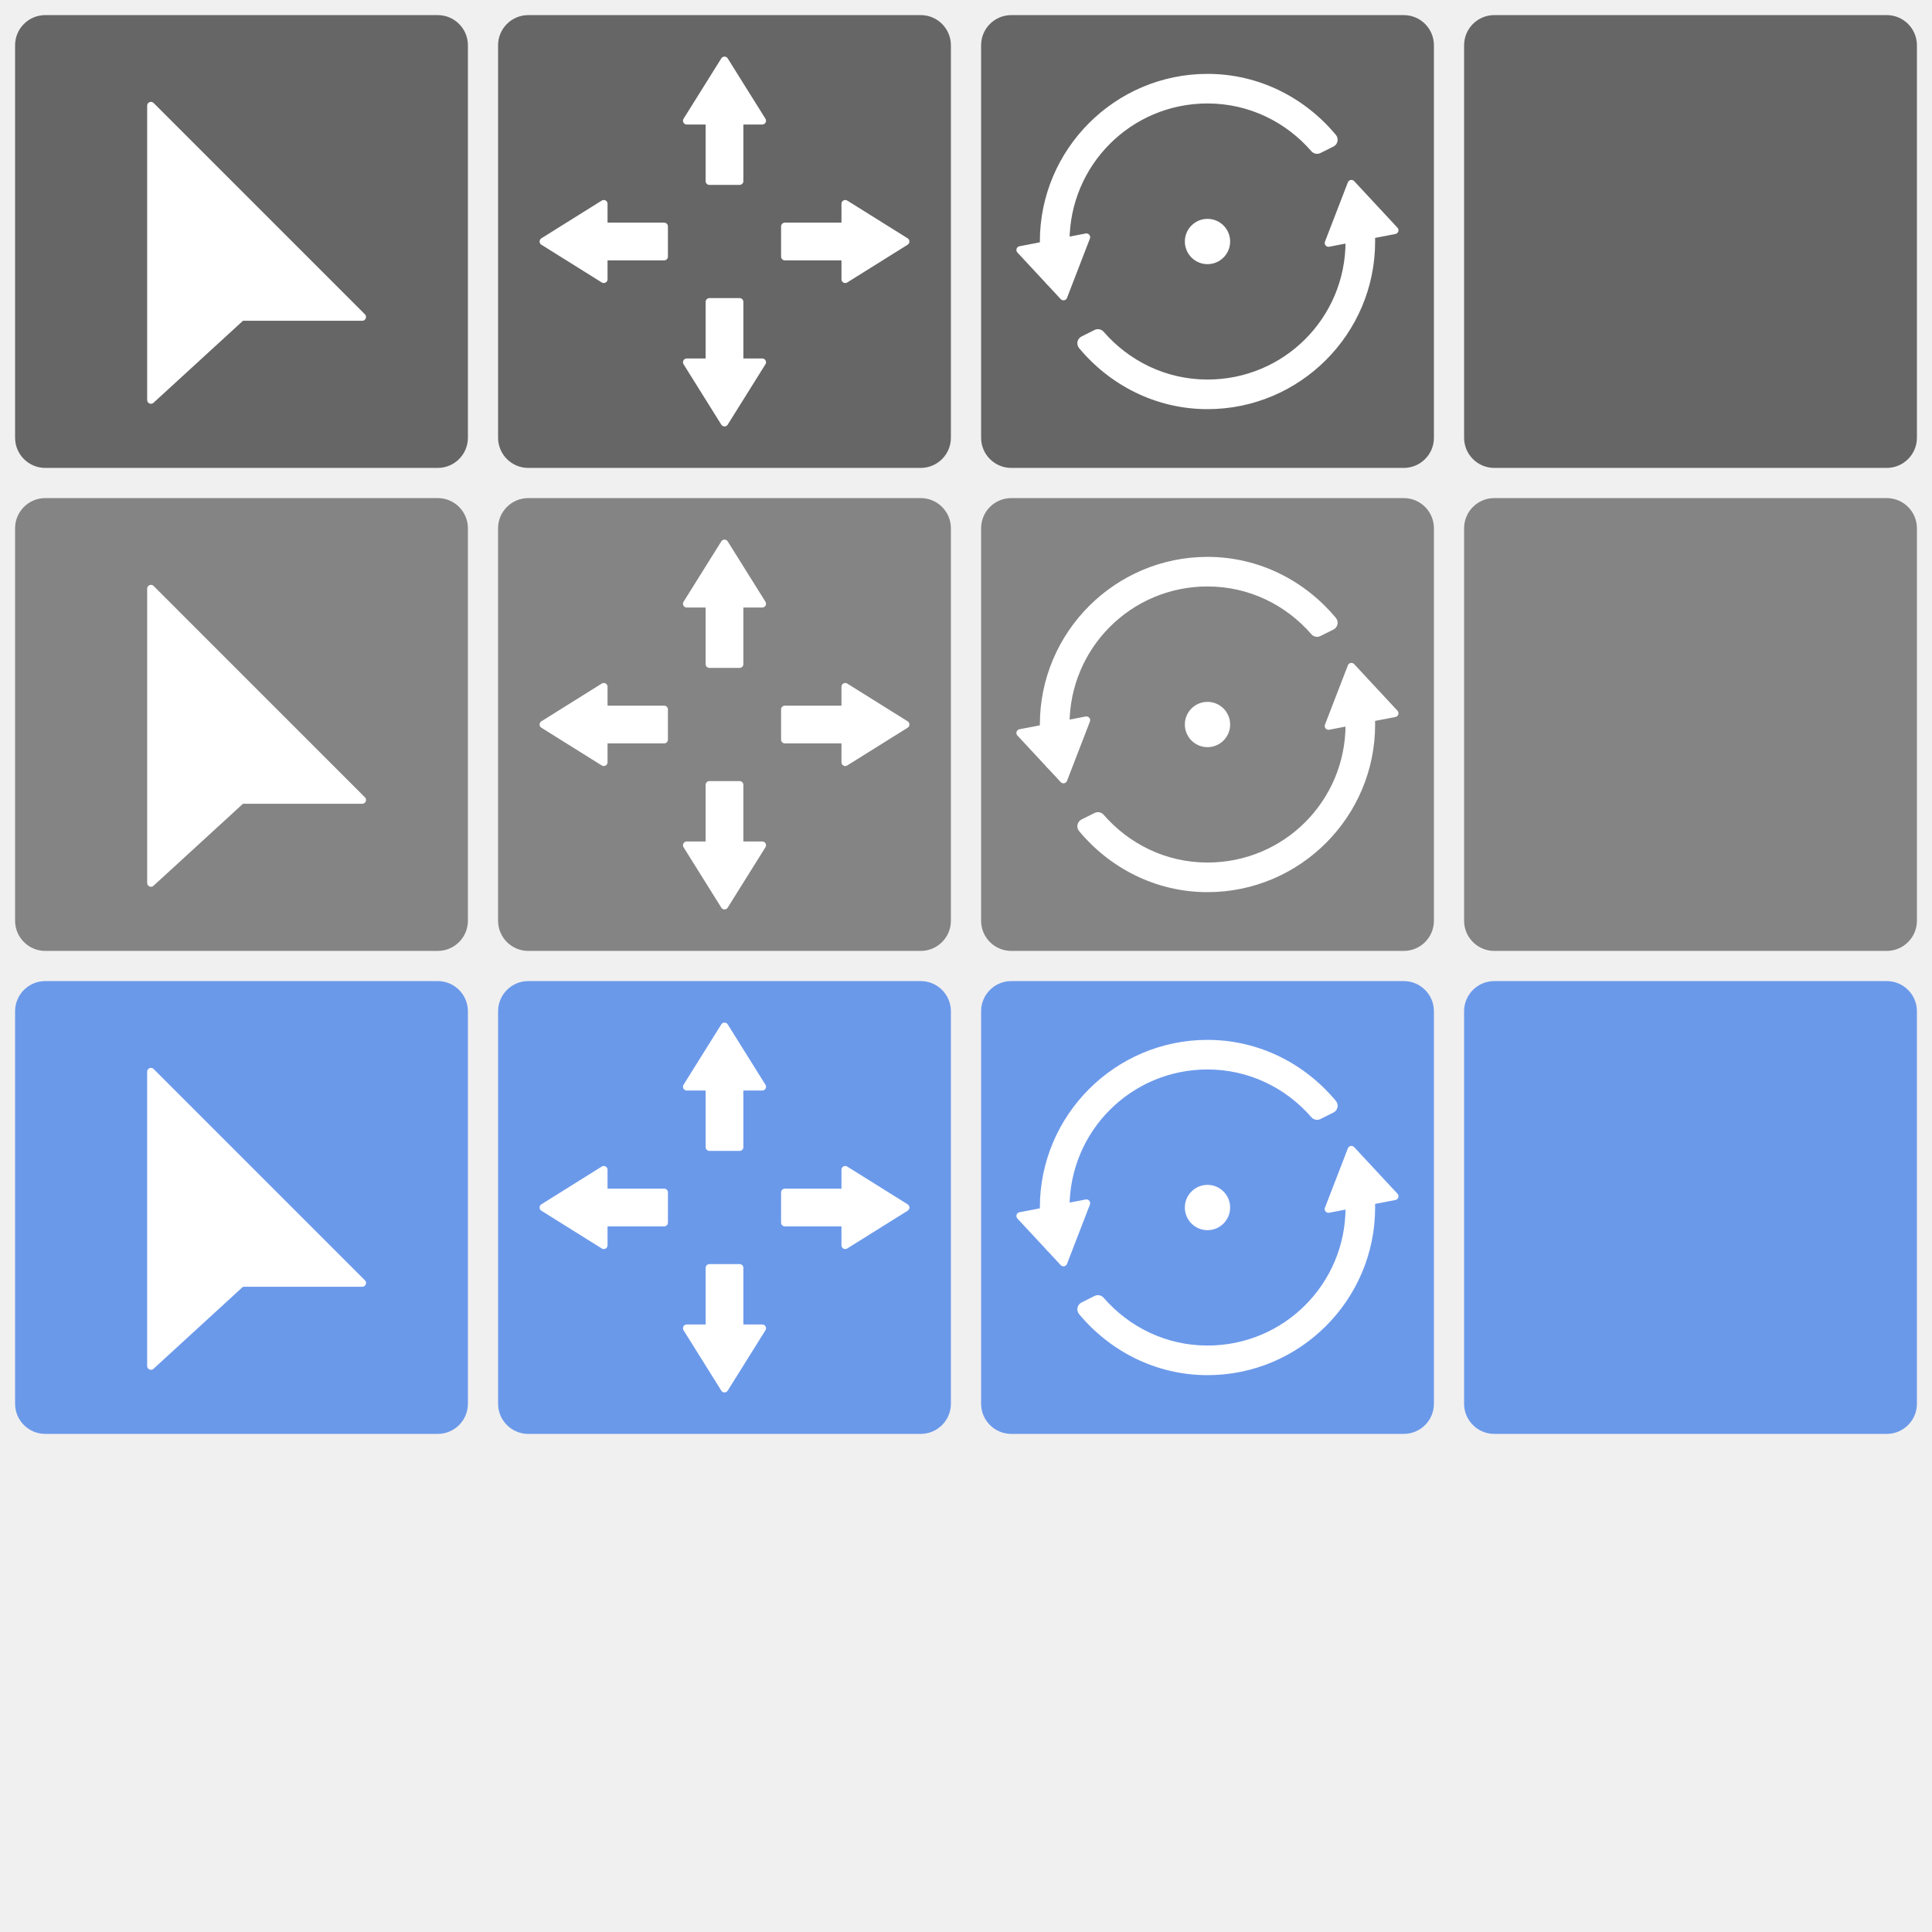
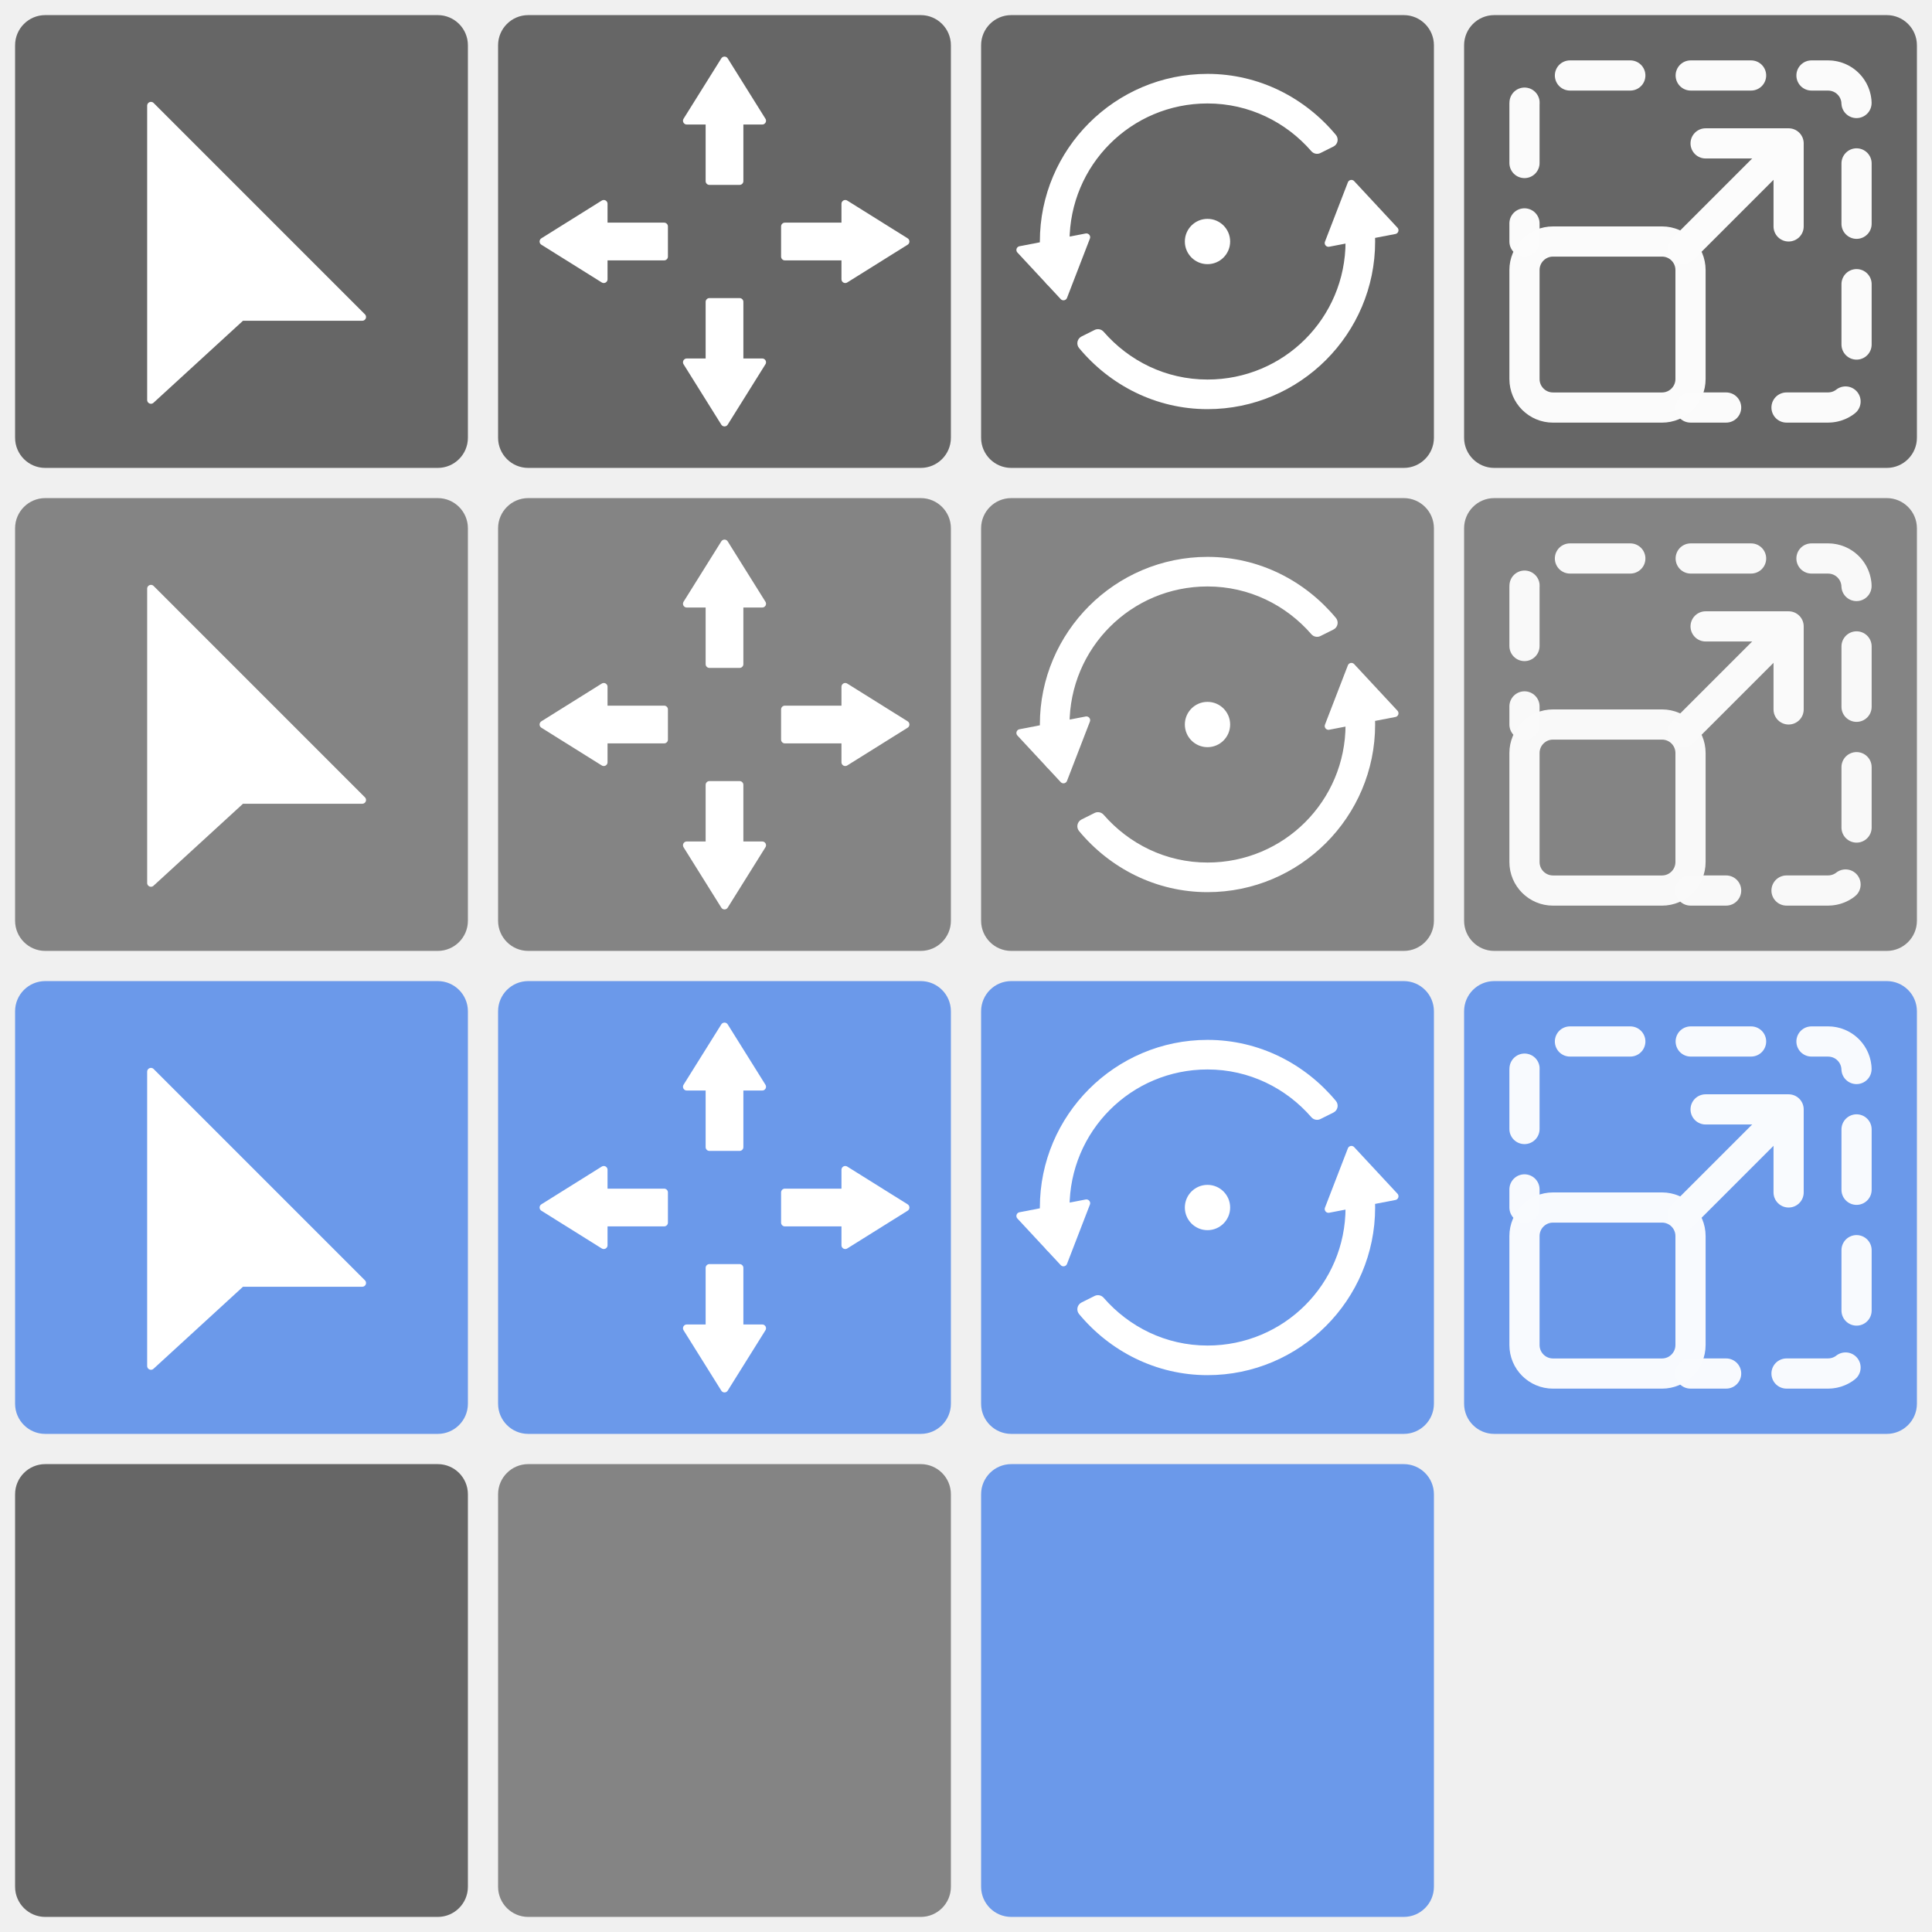
<svg xmlns="http://www.w3.org/2000/svg" width="256" height="256" viewBox="0 0 67.733 67.733" version="1.1" id="svg8">
-   <defs id="defs2" />
+   <defs id="defs2">
+     <marker orient="auto" refY="0.0" refX="0.0" id="marker4877" style="overflow:visible">
+       <path id="path4875" d="M 0.0,0.0 L 5.0,-5.0 L -12.5,0.0 L 5.0,5.0 L 0.0,0.0 z " style="fill-rule:evenodd;stroke:#000000;stroke-width:1pt;stroke-opacity:1;fill:#000000;fill-opacity:1" transform="scale(0.8) translate(12.5,0)" />
+     </marker>
+     <marker orient="auto" refY="0.0" refX="0.0" id="Arrow1Lstart" style="overflow:visible">
+       <path id="path4599" d="M 0.0,0.0 L 5.0,-5.0 L -12.5,0.0 L 5.0,5.0 L 0.0,0.0 z " style="fill-rule:evenodd;stroke:#000000;stroke-width:1pt;stroke-opacity:1;fill:#000000;fill-opacity:1" transform="scale(0.8) translate(12.5,0)" />
+     </marker>
+   </defs>
  <g id="layer1" transform="translate(0,-229.2666)" style="display:inline">
    <rect style="opacity:1;vector-effect:none;fill:#666666;fill-opacity:1;stroke:none;stroke-width:0.265;stroke-linecap:butt;stroke-linejoin:round;stroke-miterlimit:4;stroke-dasharray:none;stroke-dashoffset:0;stroke-opacity:1" id="rect4522" width="15.875" height="15.875" x="0.529" y="229.796" ry="1.058" />
    <rect style="opacity:1;vector-effect:none;fill:#666666;fill-opacity:1;stroke:none;stroke-width:0.265;stroke-linecap:butt;stroke-linejoin:round;stroke-miterlimit:4;stroke-dasharray:none;stroke-dashoffset:0;stroke-opacity:1" id="rect4522-1" width="15.875" height="15.875" x="17.462" y="229.796" ry="1.058" />
    <rect style="opacity:1;vector-effect:none;fill:#848484;fill-opacity:1;stroke:none;stroke-width:0.265;stroke-linecap:butt;stroke-linejoin:round;stroke-miterlimit:4;stroke-dasharray:none;stroke-dashoffset:0;stroke-opacity:1" id="rect4522-0" width="15.875" height="15.875" x="0.529" y="246.729" ry="1.058" />
    <rect style="opacity:1;vector-effect:none;fill:#848484;fill-opacity:1;stroke:none;stroke-width:0.265;stroke-linecap:butt;stroke-linejoin:round;stroke-miterlimit:4;stroke-dasharray:none;stroke-dashoffset:0;stroke-opacity:1" id="rect4522-10" width="15.875" height="15.875" x="17.462" y="246.729" ry="1.058" />
    <rect style="opacity:1;vector-effect:none;fill:#666666;fill-opacity:1;stroke:none;stroke-width:0.265;stroke-linecap:butt;stroke-linejoin:round;stroke-miterlimit:4;stroke-dasharray:none;stroke-dashoffset:0;stroke-opacity:1" id="rect4522-1-3" width="15.875" height="15.875" x="51.329" y="229.796" ry="1.058" />
    <rect style="opacity:1;vector-effect:none;fill:#848484;fill-opacity:1;stroke:none;stroke-width:0.265;stroke-linecap:butt;stroke-linejoin:round;stroke-miterlimit:4;stroke-dasharray:none;stroke-dashoffset:0;stroke-opacity:1" id="rect4522-10-4" width="15.875" height="15.875" x="51.329" y="246.729" ry="1.058" />
    <rect style="opacity:1;vector-effect:none;fill:#6b99ea;fill-opacity:1;stroke:none;stroke-width:0.265;stroke-linecap:butt;stroke-linejoin:round;stroke-miterlimit:4;stroke-dasharray:none;stroke-dashoffset:0;stroke-opacity:1" id="rect4522-0-8" width="15.875" height="15.875" x="0.529" y="263.662" ry="1.058" />
    <rect style="opacity:1;vector-effect:none;fill:#6b99ea;fill-opacity:1;stroke:none;stroke-width:0.265;stroke-linecap:butt;stroke-linejoin:round;stroke-miterlimit:4;stroke-dasharray:none;stroke-dashoffset:0;stroke-opacity:1" id="rect4522-10-40" width="15.875" height="15.875" x="17.462" y="263.662" ry="1.058" />
    <rect style="opacity:1;vector-effect:none;fill:#6b99ea;fill-opacity:1;stroke:none;stroke-width:0.265;stroke-linecap:butt;stroke-linejoin:round;stroke-miterlimit:4;stroke-dasharray:none;stroke-dashoffset:0;stroke-opacity:1" id="rect4522-10-4-7" width="15.875" height="15.875" x="51.329" y="263.662" ry="1.058" />
    <rect style="display:inline;opacity:1;vector-effect:none;fill:#666666;fill-opacity:1;stroke:none;stroke-width:0.265;stroke-linecap:butt;stroke-linejoin:round;stroke-miterlimit:4;stroke-dasharray:none;stroke-dashoffset:0;stroke-opacity:1" id="rect4522-1-3-9" width="15.875" height="15.875" x="34.396" y="229.796" ry="1.058" />
    <rect style="display:inline;opacity:1;vector-effect:none;fill:#848484;fill-opacity:1;stroke:none;stroke-width:0.265;stroke-linecap:butt;stroke-linejoin:round;stroke-miterlimit:4;stroke-dasharray:none;stroke-dashoffset:0;stroke-opacity:1" id="rect4522-10-4-4" width="15.875" height="15.875" x="34.396" y="246.729" ry="1.058" />
    <rect style="display:inline;opacity:1;vector-effect:none;fill:#6b99ea;fill-opacity:1;stroke:none;stroke-width:0.265;stroke-linecap:butt;stroke-linejoin:round;stroke-miterlimit:4;stroke-dasharray:none;stroke-dashoffset:0;stroke-opacity:1" id="rect4522-10-4-7-0" width="15.875" height="15.875" x="34.396" y="263.662" ry="1.058" />
+     <rect style="display:inline;opacity:1;vector-effect:none;fill:#666666;fill-opacity:1;stroke:none;stroke-width:0.265;stroke-linecap:butt;stroke-linejoin:round;stroke-miterlimit:4;stroke-dasharray:none;stroke-dashoffset:0;stroke-opacity:1" id="rect4522-0-8-9" width="15.875" height="15.875" x="0.529" y="280.596" ry="1.058" />
+     <rect style="display:inline;opacity:1;vector-effect:none;fill:#848484;fill-opacity:1;stroke:none;stroke-width:0.265;stroke-linecap:butt;stroke-linejoin:round;stroke-miterlimit:4;stroke-dasharray:none;stroke-dashoffset:0;stroke-opacity:1" id="rect4522-10-40-7" width="15.875" height="15.875" x="17.462" y="280.596" ry="1.058" />
+     <rect style="display:inline;opacity:1;vector-effect:none;fill:#6b99ea;fill-opacity:1;stroke:none;stroke-width:0.265;stroke-linecap:butt;stroke-linejoin:round;stroke-miterlimit:4;stroke-dasharray:none;stroke-dashoffset:0;stroke-opacity:1" id="rect4522-10-4-7-0-5" width="15.875" height="15.875" x="34.396" y="280.596" ry="1.058" />
  </g>
  <g id="layer3" style="display:inline">
    <g id="g4719" transform="translate(0,-33.86667)">
      <path id="path4669" d="m 24.077,55.033 h 0.794 v 2.117 h 1.058 v -2.117 h 0.794 L 25.4,52.917 Z" style="fill:#ffffff;stroke:#ffffff;stroke-width:0.265;stroke-linecap:butt;stroke-linejoin:round;stroke-miterlimit:4;stroke-dasharray:none;stroke-opacity:1" />
      <path id="path4669-8" d="m 29.633,57.944 v 0.794 h -2.117 v 1.058 h 2.117 v 0.794 L 31.75,59.267 Z" style="fill:#ffffff;stroke:#ffffff;stroke-width:0.265;stroke-linecap:butt;stroke-linejoin:round;stroke-miterlimit:4;stroke-dasharray:none;stroke-opacity:1" />
      <path id="path4669-88" d="m 26.723,63.5 h -0.794 V 61.383 H 24.871 V 63.5 H 24.077 L 25.4,65.617 Z" style="fill:#ffffff;stroke:#ffffff;stroke-width:0.265;stroke-linecap:butt;stroke-linejoin:round;stroke-miterlimit:4;stroke-dasharray:none;stroke-opacity:1" />
      <path id="path4669-8-2" d="m 21.167,60.59 v -0.794 h 2.117 V 58.738 H 21.167 V 57.944 L 19.05,59.267 Z" style="fill:#ffffff;stroke:#ffffff;stroke-width:0.265;stroke-linecap:butt;stroke-linejoin:round;stroke-miterlimit:4;stroke-dasharray:none;stroke-opacity:1" />
    </g>
    <g id="g4719-4" transform="translate(0,-16.93333)">
      <path id="path4669-6" d="m 24.077,55.033 h 0.794 v 2.117 h 1.058 v -2.117 h 0.794 L 25.4,52.917 Z" style="fill:#ffffff;stroke:#ffffff;stroke-width:0.265;stroke-linecap:butt;stroke-linejoin:round;stroke-miterlimit:4;stroke-dasharray:none;stroke-opacity:1" />
      <path id="path4669-8-1" d="m 29.633,57.944 v 0.794 h -2.117 v 1.058 h 2.117 v 0.794 L 31.75,59.267 Z" style="fill:#ffffff;stroke:#ffffff;stroke-width:0.265;stroke-linecap:butt;stroke-linejoin:round;stroke-miterlimit:4;stroke-dasharray:none;stroke-opacity:1" />
      <path id="path4669-88-6" d="m 26.723,63.5 h -0.794 V 61.383 H 24.871 V 63.5 H 24.077 L 25.4,65.617 Z" style="fill:#ffffff;stroke:#ffffff;stroke-width:0.265;stroke-linecap:butt;stroke-linejoin:round;stroke-miterlimit:4;stroke-dasharray:none;stroke-opacity:1" />
      <path id="path4669-8-2-4" d="m 21.167,60.59 v -0.794 h 2.117 V 58.738 H 21.167 V 57.944 L 19.05,59.267 Z" style="fill:#ffffff;stroke:#ffffff;stroke-width:0.265;stroke-linecap:butt;stroke-linejoin:round;stroke-miterlimit:4;stroke-dasharray:none;stroke-opacity:1" />
    </g>
    <g id="g4719-7" transform="translate(0,-50.8)">
      <path id="path4669-4" d="m 24.077,55.033 h 0.794 v 2.117 h 1.058 v -2.117 h 0.794 L 25.4,52.917 Z" style="fill:#ffffff;stroke:#ffffff;stroke-width:0.265;stroke-linecap:butt;stroke-linejoin:round;stroke-miterlimit:4;stroke-dasharray:none;stroke-opacity:1" />
      <path id="path4669-8-8" d="m 29.633,57.944 v 0.794 h -2.117 v 1.058 h 2.117 v 0.794 L 31.75,59.267 Z" style="fill:#ffffff;stroke:#ffffff;stroke-width:0.265;stroke-linecap:butt;stroke-linejoin:round;stroke-miterlimit:4;stroke-dasharray:none;stroke-opacity:1" />
      <path id="path4669-88-9" d="m 26.723,63.5 h -0.794 V 61.383 H 24.871 V 63.5 H 24.077 L 25.4,65.617 Z" style="fill:#ffffff;stroke:#ffffff;stroke-width:0.265;stroke-linecap:butt;stroke-linejoin:round;stroke-miterlimit:4;stroke-dasharray:none;stroke-opacity:1" />
      <path id="path4669-8-2-9" d="m 21.167,60.59 v -0.794 h 2.117 V 58.738 H 21.167 V 57.944 L 19.05,59.267 Z" style="fill:#ffffff;stroke:#ffffff;stroke-width:0.265;stroke-linecap:butt;stroke-linejoin:round;stroke-miterlimit:4;stroke-dasharray:none;stroke-opacity:1" />
    </g>
  </g>
-   <g id="layer4">
+   <g id="layer4" style="display:inline">
    <g id="g4834" transform="translate(0,-16.93333)">
      <g id="g4825">
        <path style="color:#000000;font-style:normal;font-variant:normal;font-weight:normal;font-stretch:normal;font-size:medium;line-height:normal;font-family:sans-serif;font-variant-ligatures:normal;font-variant-position:normal;font-variant-caps:normal;font-variant-numeric:normal;font-variant-alternates:normal;font-feature-settings:normal;text-indent:0;text-align:start;text-decoration:none;text-decoration-line:none;text-decoration-style:solid;text-decoration-color:#000000;letter-spacing:normal;word-spacing:normal;text-transform:none;writing-mode:lr-tb;direction:ltr;text-orientation:mixed;dominant-baseline:auto;baseline-shift:baseline;text-anchor:start;white-space:normal;shape-padding:0;clip-rule:nonzero;display:inline;overflow:visible;visibility:visible;opacity:1;isolation:auto;mix-blend-mode:normal;color-interpolation:sRGB;color-interpolation-filters:linearRGB;solid-color:#000000;solid-opacity:1;vector-effect:none;fill:#ffffff;fill-opacity:1;fill-rule:nonzero;stroke:none;stroke-width:0.529;stroke-linecap:round;stroke-linejoin:round;stroke-miterlimit:4;stroke-dasharray:none;stroke-dashoffset:0;stroke-opacity:1;color-rendering:auto;image-rendering:auto;shape-rendering:auto;text-rendering:auto;enable-background:accumulate" d="m 42.334,53.39 c -3.239,0 -5.878,2.639 -5.878,5.878 0,0.476 0.07,0.931 0.175,1.366 a 0.265,0.265 0 0 0 0.376,0.175 l 0.478,-0.239 a 0.265,0.265 0 0 0 0.14,-0.293 c -0.073,-0.337 -0.129,-0.668 -0.129,-1.009 0,-2.679 2.16,-4.841 4.838,-4.841 1.46,0 2.754,0.654 3.641,1.675 a 0.265,0.265 0 0 0 0.318,0.063 l 0.457,-0.228 a 0.265,0.265 0 0 0 0.085,-0.406 C 45.759,54.236 44.15,53.39 42.334,53.39 Z m 5.453,4.308 a 0.265,0.265 0 0 0 -0.127,0.028 l -0.476,0.238 a 0.265,0.265 0 0 0 -0.14,0.293 c 0.073,0.337 0.129,0.67 0.129,1.011 0,2.679 -2.16,4.838 -4.839,4.838 -1.46,0 -2.755,-0.654 -3.642,-1.675 a 0.265,0.265 0 0 0 -0.318,-0.063 l -0.458,0.229 a 0.265,0.265 0 0 0 -0.085,0.406 c 1.077,1.295 2.687,2.141 4.503,2.141 3.239,0 5.876,-2.637 5.876,-5.876 0,-0.477 -0.07,-0.932 -0.175,-1.367 a 0.265,0.265 0 0 0 -0.249,-0.203 z" id="path4763" />
        <path style="fill:#ffffff;stroke:#ffffff;stroke-width:0.265;stroke-linecap:butt;stroke-linejoin:round;stroke-miterlimit:4;stroke-dasharray:none;stroke-opacity:1" d="m 46.575,59.32 2.321,-0.447 -1.518,-1.633 z" id="path4669-8-2-9-0" />
        <path style="fill:#ffffff;stroke:#ffffff;stroke-width:0.265;stroke-linecap:butt;stroke-linejoin:round;stroke-miterlimit:4;stroke-dasharray:none;stroke-opacity:1" d="m 38.087,59.116 -2.321,0.447 1.518,1.633 z" id="path4669-8-2-9-0-9" />
      </g>
      <circle r="0.794" cy="59.267" cx="42.333" id="path4827" style="opacity:1;vector-effect:none;fill:#ffffff;fill-opacity:1;stroke:none;stroke-width:0.529;stroke-linecap:round;stroke-linejoin:round;stroke-miterlimit:4;stroke-dasharray:none;stroke-dashoffset:0;stroke-opacity:1" />
    </g>
    <g transform="translate(1.184186e-6,-33.86667)" id="g4834-8">
      <g id="g4825-7">
        <path style="color:#000000;font-style:normal;font-variant:normal;font-weight:normal;font-stretch:normal;font-size:medium;line-height:normal;font-family:sans-serif;font-variant-ligatures:normal;font-variant-position:normal;font-variant-caps:normal;font-variant-numeric:normal;font-variant-alternates:normal;font-feature-settings:normal;text-indent:0;text-align:start;text-decoration:none;text-decoration-line:none;text-decoration-style:solid;text-decoration-color:#000000;letter-spacing:normal;word-spacing:normal;text-transform:none;writing-mode:lr-tb;direction:ltr;text-orientation:mixed;dominant-baseline:auto;baseline-shift:baseline;text-anchor:start;white-space:normal;shape-padding:0;clip-rule:nonzero;display:inline;overflow:visible;visibility:visible;opacity:1;isolation:auto;mix-blend-mode:normal;color-interpolation:sRGB;color-interpolation-filters:linearRGB;solid-color:#000000;solid-opacity:1;vector-effect:none;fill:#ffffff;fill-opacity:1;fill-rule:nonzero;stroke:none;stroke-width:0.529;stroke-linecap:round;stroke-linejoin:round;stroke-miterlimit:4;stroke-dasharray:none;stroke-dashoffset:0;stroke-opacity:1;color-rendering:auto;image-rendering:auto;shape-rendering:auto;text-rendering:auto;enable-background:accumulate" d="m 42.334,53.39 c -3.239,0 -5.878,2.639 -5.878,5.878 0,0.476 0.07,0.931 0.175,1.366 a 0.265,0.265 0 0 0 0.376,0.175 l 0.478,-0.239 a 0.265,0.265 0 0 0 0.14,-0.293 c -0.073,-0.337 -0.129,-0.668 -0.129,-1.009 0,-2.679 2.16,-4.841 4.838,-4.841 1.46,0 2.754,0.654 3.641,1.675 a 0.265,0.265 0 0 0 0.318,0.063 l 0.457,-0.228 a 0.265,0.265 0 0 0 0.085,-0.406 C 45.759,54.236 44.15,53.39 42.334,53.39 Z m 5.453,4.308 a 0.265,0.265 0 0 0 -0.127,0.028 l -0.476,0.238 a 0.265,0.265 0 0 0 -0.14,0.293 c 0.073,0.337 0.129,0.67 0.129,1.011 0,2.679 -2.16,4.838 -4.839,4.838 -1.46,0 -2.755,-0.654 -3.642,-1.675 a 0.265,0.265 0 0 0 -0.318,-0.063 l -0.458,0.229 a 0.265,0.265 0 0 0 -0.085,0.406 c 1.077,1.295 2.687,2.141 4.503,2.141 3.239,0 5.876,-2.637 5.876,-5.876 0,-0.477 -0.07,-0.932 -0.175,-1.367 a 0.265,0.265 0 0 0 -0.249,-0.203 z" id="path4763-1" />
        <path style="fill:#ffffff;stroke:#ffffff;stroke-width:0.265;stroke-linecap:butt;stroke-linejoin:round;stroke-miterlimit:4;stroke-dasharray:none;stroke-opacity:1" d="m 46.575,59.32 2.321,-0.447 -1.518,-1.633 z" id="path4669-8-2-9-0-4" />
        <path style="fill:#ffffff;stroke:#ffffff;stroke-width:0.265;stroke-linecap:butt;stroke-linejoin:round;stroke-miterlimit:4;stroke-dasharray:none;stroke-opacity:1" d="m 38.087,59.116 -2.321,0.447 1.518,1.633 z" id="path4669-8-2-9-0-9-5" />
      </g>
      <circle r="0.794" cy="59.267" cx="42.333" id="path4827-1" style="opacity:1;vector-effect:none;fill:#ffffff;fill-opacity:1;stroke:none;stroke-width:0.529;stroke-linecap:round;stroke-linejoin:round;stroke-miterlimit:4;stroke-dasharray:none;stroke-dashoffset:0;stroke-opacity:1" />
    </g>
    <g transform="translate(1.184186e-6,-50.8)" id="g4834-5">
      <g id="g4825-2">
        <path style="color:#000000;font-style:normal;font-variant:normal;font-weight:normal;font-stretch:normal;font-size:medium;line-height:normal;font-family:sans-serif;font-variant-ligatures:normal;font-variant-position:normal;font-variant-caps:normal;font-variant-numeric:normal;font-variant-alternates:normal;font-feature-settings:normal;text-indent:0;text-align:start;text-decoration:none;text-decoration-line:none;text-decoration-style:solid;text-decoration-color:#000000;letter-spacing:normal;word-spacing:normal;text-transform:none;writing-mode:lr-tb;direction:ltr;text-orientation:mixed;dominant-baseline:auto;baseline-shift:baseline;text-anchor:start;white-space:normal;shape-padding:0;clip-rule:nonzero;display:inline;overflow:visible;visibility:visible;opacity:1;isolation:auto;mix-blend-mode:normal;color-interpolation:sRGB;color-interpolation-filters:linearRGB;solid-color:#000000;solid-opacity:1;vector-effect:none;fill:#ffffff;fill-opacity:1;fill-rule:nonzero;stroke:none;stroke-width:0.529;stroke-linecap:round;stroke-linejoin:round;stroke-miterlimit:4;stroke-dasharray:none;stroke-dashoffset:0;stroke-opacity:1;color-rendering:auto;image-rendering:auto;shape-rendering:auto;text-rendering:auto;enable-background:accumulate" d="m 42.334,53.39 c -3.239,0 -5.878,2.639 -5.878,5.878 0,0.476 0.07,0.931 0.175,1.366 a 0.265,0.265 0 0 0 0.376,0.175 l 0.478,-0.239 a 0.265,0.265 0 0 0 0.14,-0.293 c -0.073,-0.337 -0.129,-0.668 -0.129,-1.009 0,-2.679 2.16,-4.841 4.838,-4.841 1.46,0 2.754,0.654 3.641,1.675 a 0.265,0.265 0 0 0 0.318,0.063 l 0.457,-0.228 a 0.265,0.265 0 0 0 0.085,-0.406 C 45.759,54.236 44.15,53.39 42.334,53.39 Z m 5.453,4.308 a 0.265,0.265 0 0 0 -0.127,0.028 l -0.476,0.238 a 0.265,0.265 0 0 0 -0.14,0.293 c 0.073,0.337 0.129,0.67 0.129,1.011 0,2.679 -2.16,4.838 -4.839,4.838 -1.46,0 -2.755,-0.654 -3.642,-1.675 a 0.265,0.265 0 0 0 -0.318,-0.063 l -0.458,0.229 a 0.265,0.265 0 0 0 -0.085,0.406 c 1.077,1.295 2.687,2.141 4.503,2.141 3.239,0 5.876,-2.637 5.876,-5.876 0,-0.477 -0.07,-0.932 -0.175,-1.367 a 0.265,0.265 0 0 0 -0.249,-0.203 z" id="path4763-4" />
        <path style="fill:#ffffff;stroke:#ffffff;stroke-width:0.265;stroke-linecap:butt;stroke-linejoin:round;stroke-miterlimit:4;stroke-dasharray:none;stroke-opacity:1" d="m 46.575,59.32 2.321,-0.447 -1.518,-1.633 z" id="path4669-8-2-9-0-7" />
        <path style="fill:#ffffff;stroke:#ffffff;stroke-width:0.265;stroke-linecap:butt;stroke-linejoin:round;stroke-miterlimit:4;stroke-dasharray:none;stroke-opacity:1" d="m 38.087,59.116 -2.321,0.447 1.518,1.633 z" id="path4669-8-2-9-0-9-3" />
      </g>
      <circle r="0.794" cy="59.267" cx="42.333" id="path4827-8" style="opacity:1;vector-effect:none;fill:#ffffff;fill-opacity:1;stroke:none;stroke-width:0.529;stroke-linecap:round;stroke-linejoin:round;stroke-miterlimit:4;stroke-dasharray:none;stroke-dashoffset:0;stroke-opacity:1" />
    </g>
  </g>
-   <g id="layer2" transform="translate(0,50.8)">
+   <g id="layer2" transform="translate(0,50.8)" style="display:inline">
    <path style="fill:#ffffff;stroke:#ffffff;stroke-width:0.265;stroke-linecap:round;stroke-linejoin:round;stroke-miterlimit:4;stroke-dasharray:none;stroke-opacity:1" d="M 5.292,-19.844 V -30.163 L 12.7,-22.754 H 8.467 Z" id="path4525" />
    <path style="fill:#ffffff;stroke:#ffffff;stroke-width:0.265;stroke-linecap:round;stroke-linejoin:round;stroke-miterlimit:4;stroke-dasharray:none;stroke-opacity:1" d="M 5.292,-2.91 V -13.229 L 12.7,-5.821 H 8.467 Z" id="path4525-7" />
    <path style="fill:#ffffff;stroke:#ffffff;stroke-width:0.265;stroke-linecap:round;stroke-linejoin:round;stroke-miterlimit:4;stroke-dasharray:none;stroke-opacity:1" d="M 5.292,-36.777 V -47.096 L 12.7,-39.687 H 8.467 Z" id="path4525-2" />
  </g>
+   <g id="layer5" style="opacity:0.98">
+     <g id="g4920">
+       <path id="rect886" d="M 53.446,8.467 V 3.646 c 0,-0.554 0.446,-1 1,-1 h 9.642 c 0.554,0 1,0.446 1,1 V 13.287 c 0,0.554 -0.446,1 -1,1 h -4.821" style="opacity:0.99;vector-effect:none;fill:none;fill-opacity:1;stroke:#ffffff;stroke-width:1.058;stroke-linecap:round;stroke-linejoin:round;stroke-miterlimit:4;stroke-dasharray:2.117, 2.117;stroke-dashoffset:1.482;stroke-opacity:1;paint-order:stroke fill markers" />
+       <rect ry="1" rx="1" y="8.467" x="53.446" height="5.821" width="5.821" id="rect892" style="opacity:0.99;vector-effect:none;fill:none;fill-opacity:1;stroke:#ffffff;stroke-width:1.058;stroke-linecap:round;stroke-linejoin:round;stroke-miterlimit:4;stroke-dasharray:none;stroke-dashoffset:0;stroke-opacity:1;paint-order:stroke fill markers" />
+       <path id="path4597" d="m 59.002,8.731 3.175,-3.175" style="fill:none;stroke:#ffffff;stroke-width:1.058;stroke-linecap:round;stroke-linejoin:miter;stroke-opacity:1;stroke-miterlimit:3.9;stroke-dasharray:none" />
+       <path id="path4913" d="M 59.796,5.027 H 62.706 V 7.938" style="fill:none;stroke:#ffffff;stroke-width:1.058;stroke-linecap:round;stroke-linejoin:round;stroke-miterlimit:4;stroke-dasharray:none;stroke-opacity:1" />
+     </g>
+     <g style="opacity:0.98" id="g4920-7" transform="translate(0,16.93333)">
+       <path id="rect886-2" d="M 53.446,8.467 V 3.646 c 0,-0.554 0.446,-1 1,-1 h 9.642 c 0.554,0 1,0.446 1,1 V 13.287 c 0,0.554 -0.446,1 -1,1 h -4.821" style="opacity:0.99;vector-effect:none;fill:none;fill-opacity:1;stroke:#ffffff;stroke-width:1.058;stroke-linecap:round;stroke-linejoin:round;stroke-miterlimit:4;stroke-dasharray:2.117, 2.117;stroke-dashoffset:1.482;stroke-opacity:1;paint-order:stroke fill markers" />
+       <rect ry="1" rx="1" y="8.467" x="53.446" height="5.821" width="5.821" id="rect892-7" style="opacity:0.99;vector-effect:none;fill:none;fill-opacity:1;stroke:#ffffff;stroke-width:1.058;stroke-linecap:round;stroke-linejoin:round;stroke-miterlimit:4;stroke-dasharray:none;stroke-dashoffset:0;stroke-opacity:1;paint-order:stroke fill markers" />
+       <path id="path4597-7" d="m 59.002,8.731 3.175,-3.175" style="fill:none;stroke:#ffffff;stroke-width:1.058;stroke-linecap:round;stroke-linejoin:miter;stroke-miterlimit:3.9;stroke-dasharray:none;stroke-opacity:1" />
+       <path id="path4913-0" d="M 59.796,5.027 H 62.706 V 7.938" style="fill:none;stroke:#ffffff;stroke-width:1.058;stroke-linecap:round;stroke-linejoin:round;stroke-miterlimit:4;stroke-dasharray:none;stroke-opacity:1" />
+     </g>
+     <g style="opacity:0.98" id="g4920-8" transform="translate(0,33.86667)">
+       <path id="rect886-0" d="M 53.446,8.467 V 3.646 c 0,-0.554 0.446,-1 1,-1 h 9.642 c 0.554,0 1,0.446 1,1 V 13.287 c 0,0.554 -0.446,1 -1,1 h -4.821" style="opacity:0.99;vector-effect:none;fill:none;fill-opacity:1;stroke:#ffffff;stroke-width:1.058;stroke-linecap:round;stroke-linejoin:round;stroke-miterlimit:4;stroke-dasharray:2.117, 2.117;stroke-dashoffset:1.482;stroke-opacity:1;paint-order:stroke fill markers" />
+       <rect ry="1" rx="1" y="8.467" x="53.446" height="5.821" width="5.821" id="rect892-6" style="opacity:0.99;vector-effect:none;fill:none;fill-opacity:1;stroke:#ffffff;stroke-width:1.058;stroke-linecap:round;stroke-linejoin:round;stroke-miterlimit:4;stroke-dasharray:none;stroke-dashoffset:0;stroke-opacity:1;paint-order:stroke fill markers" />
+       <path id="path4597-5" d="m 59.002,8.731 3.175,-3.175" style="fill:none;stroke:#ffffff;stroke-width:1.058;stroke-linecap:round;stroke-linejoin:miter;stroke-miterlimit:3.9;stroke-dasharray:none;stroke-opacity:1" />
+       <path id="path4913-8" d="M 59.796,5.027 H 62.706 V 7.938" style="fill:none;stroke:#ffffff;stroke-width:1.058;stroke-linecap:round;stroke-linejoin:round;stroke-miterlimit:4;stroke-dasharray:none;stroke-opacity:1" />
+     </g>
+   </g>
</svg>
